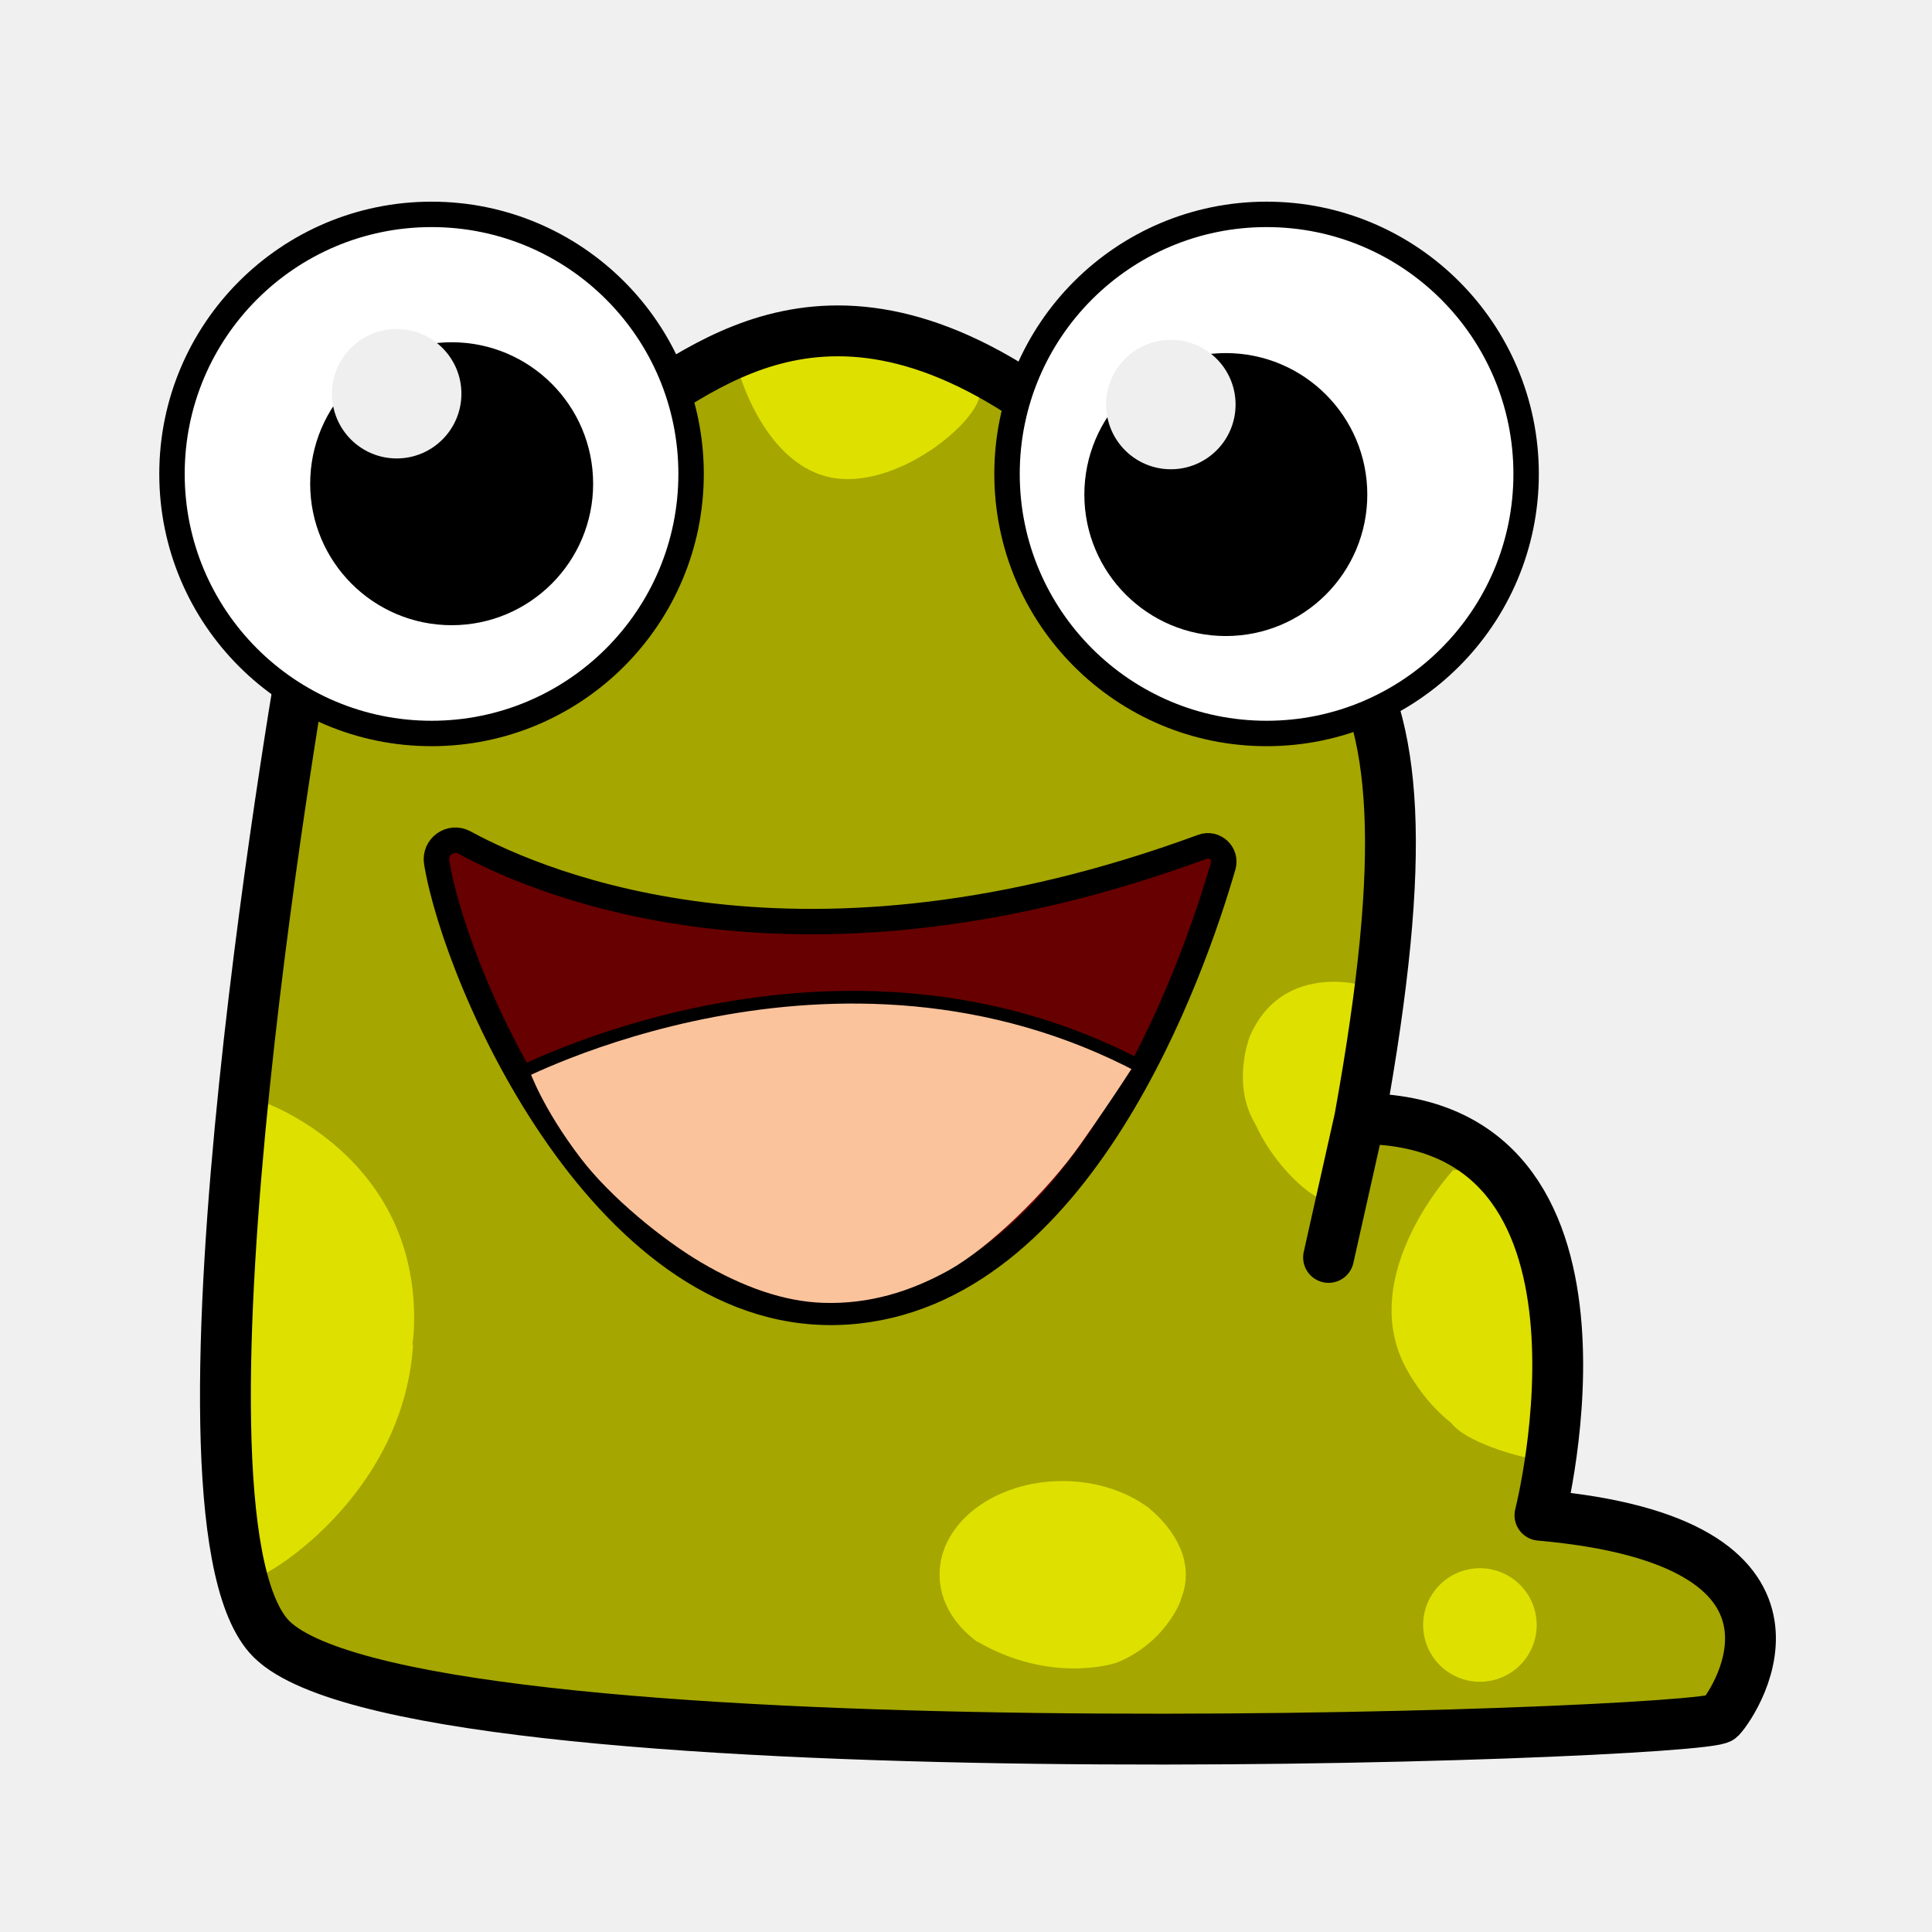
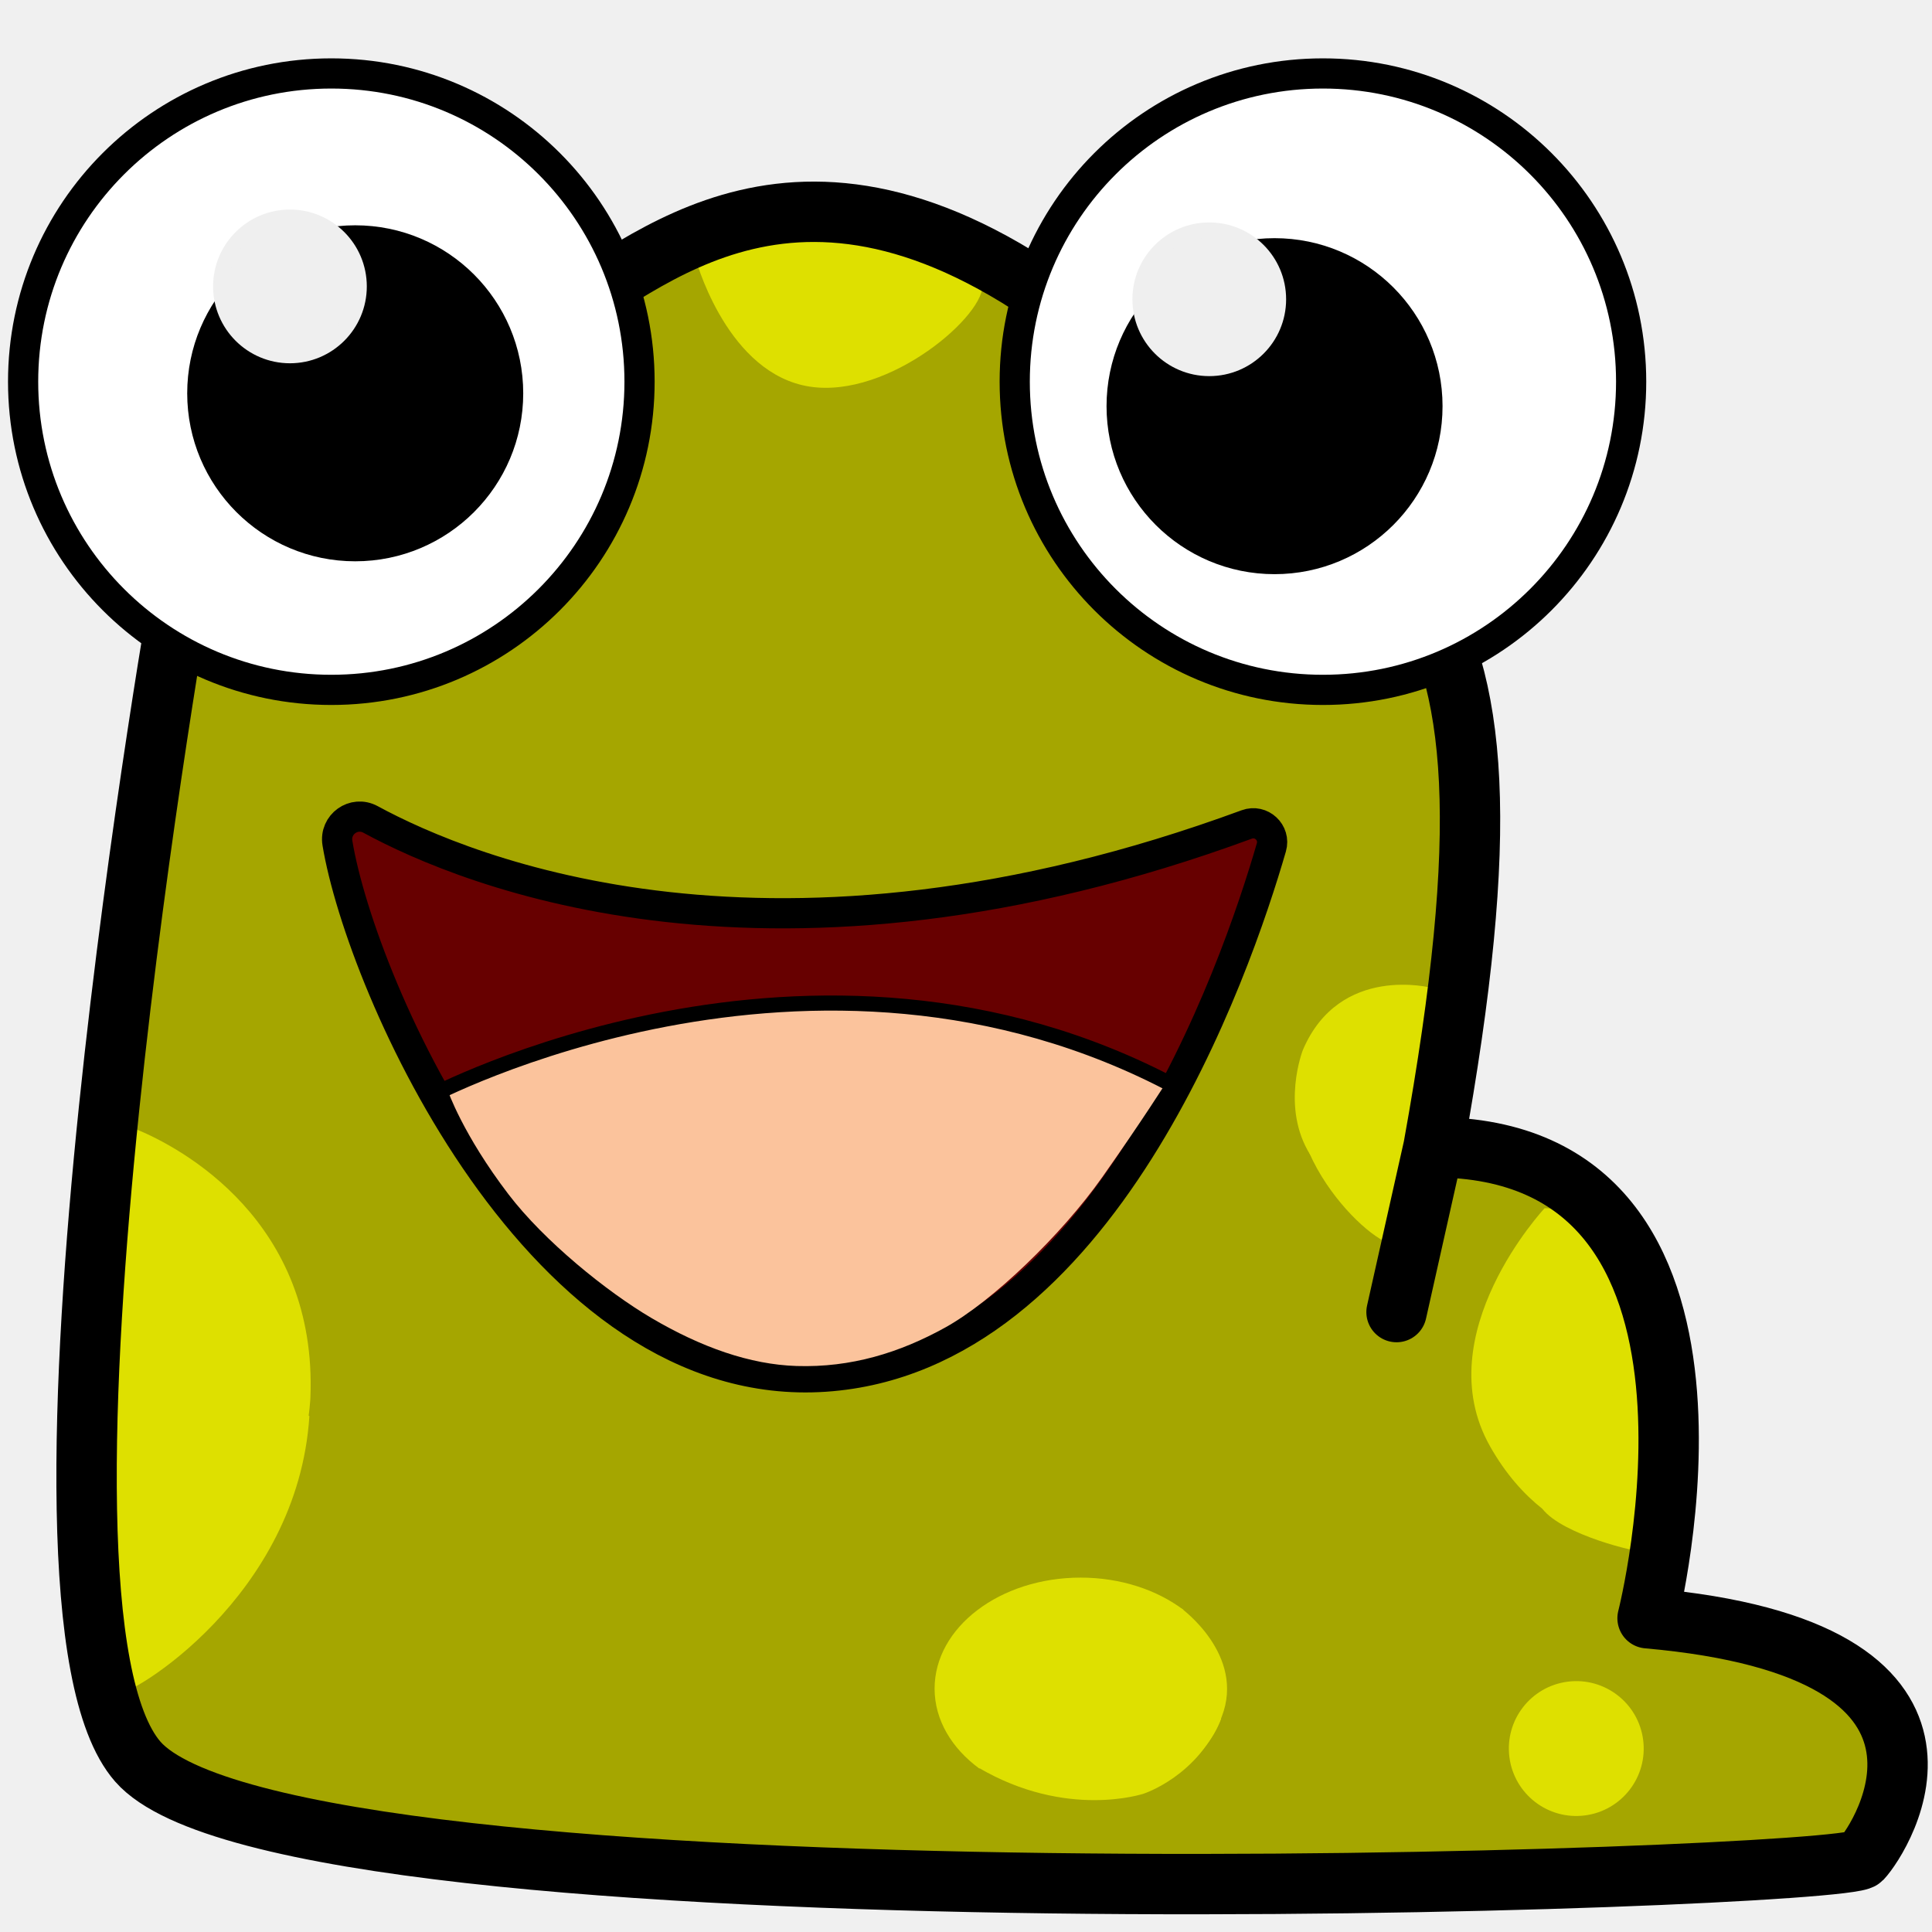
- <svg xmlns="http://www.w3.org/2000/svg" width="202.667" height="202.667" viewBox="0 0 202.667 202.667">
+ <svg xmlns="http://www.w3.org/2000/svg" width="170.667" height="170.667" viewBox="0 0 170.667 170.667">
  <defs>
    <clipPath id="slorg-body-clip">
      <path d="m 0,0 c -0.659,-2.936 2.354,10.503 2.354,10.503 7.64,42.243 -3.532,39.504 -23.381,54.771 -18.594,14.301 -28.807,3.453 -35.005,0.198 -3.857,-2.026 -24.416,-16.91 -24.416,-16.91 0,0 -12.17,-68.337 -3.039,-78.767 10.063,-11.494 112.897,-7.832 114.209,-6.442 1.312,1.388 9.348,13.869 -14.185,15.945 0,0 7.976,31.183 -14.183,31.205" transform="matrix(1.333333,0,0,-1.333333,123.4921,115.3471)" />
    </clipPath>
-     <linearGradient id="slorg-bg-gradient" gradientUnits="userSpaceOnUse" x1="-16" y1="-16" x2="186.667" y2="186.667">
+     <linearGradient id="slorg-bg-gradient" gradientUnits="userSpaceOnUse" x1="0" y1="0" x2="170.667" y2="170.667">
      <stop offset="0" stop-color="#a5a600" />
    </linearGradient>
  </defs>
-   <g transform="translate(16,16)">
-     <g clip-path="url(#slorg-body-clip)">
-       <rect x="-16" y="-16" width="202.667" height="202.667" fill="url(#slorg-bg-gradient)" />
-       <g fill="#dee000" opacity="1">
-         <path d="m 0,0 c 0.316,-2.447 -1.412,-4.687 -3.859,-5.002 -2.447,-0.316 -4.686,1.412 -5.002,3.858 -0.316,2.447 1.412,4.687 3.859,5.003 C -2.555,4.175 -0.316,2.447 0,0" transform="matrix(1.333333,0,0,-1.333333,145.1511,153.6999)" fill="#dee000" />
-         <path d="m 0,0 c 0,0 -7.802,-8.35 -3.621,-15.762 4.182,-7.413 11.017,-6.624 11.017,-6.624 0,0 3.248,22.217 -7.396,22.386" transform="matrix(1.333333,0,0,-1.333333,136.4453,106.7311)" fill="#dee000" />
-         <path d="m 0,0 c -1.135,-0.773 -8.623,6.099 -6.304,12.229 2.319,6.13 9.375,4.517 9.375,4.517 0,0 -0.335,-2.692 -1.414,-6.177 C 0.417,6.566 0.382,0.261 0,0" transform="matrix(1.333333,0,0,-1.333333,123.5045,109.8555)" fill="#dee000" />
-         <path d="m 0,0 c -0.205,0.878 -0.843,3.365 -1.852,3.665 -0.851,0.252 -0.851,1.236 -0.371,1.71 -1.749,1.322 -4.159,2.141 -6.821,2.141 -5.343,0 -9.674,-3.294 -9.674,-7.357 0,-2.081 1.141,-3.957 2.968,-5.295 0.16,0.169 0.382,0.289 0.682,0.295 1.376,0.027 2.804,0.217 4.138,-0.227 1.319,-0.44 2.549,-1.227 3.701,-1.996 3.608,0.521 6.504,2.564 7.492,5.217 C 0.219,-1.22 0.14,-0.6 0,0" transform="matrix(1.333333,0,0,-1.333333,107.5163,149.3828)" fill="#dee000" />
-         <path d="M 0,0 C 0.282,2.716 2.239,21.018 3.285,20.59 6.246,19.378 15.327,14.53 14.839,2.781 14.839,2.781 14.2,-12.614 0,-16.88 0,-16.88 -0.808,-7.779 0,0" transform="matrix(1.333333,0,0,-1.333333,7.634133,127.2005)" fill="#dee000" />
-         <path d="m 0,0 c 0,0 1.912,-7.293 7.109,-8.524 5.198,-1.232 11.862,4.319 11.946,6.561 0.047,1.238 -4.096,3.192 -8.933,3.999 C 5.567,2.796 1.616,1.856 0,0" transform="matrix(1.333333,0,0,-1.333333,61.38867,22.65827)" fill="#dee000" />
-         <path d="m 0,0 c 0,0 5.714,2.433 7.474,4.688 1.759,2.256 0.595,6.369 0.595,6.369 0,0 -6.117,1.627 -8.562,-4.113 0,0 -1.487,-3.801 0.493,-6.944" transform="matrix(1.333333,0,0,-1.333333,115.748,102.0143)" fill="#dee000" />
-         <path d="m 0,0 c 0,0 -12.864,7.211 -13.036,8.167 -0.172,0.956 -0.812,-26.473 0.178,-26.623 C -11.869,-18.606 -0.774,-11.981 0,0" transform="matrix(1.333333,0,0,-1.333333,27.33013,125.0964)" fill="#dee000" />
-         <path d="m 0,0 c 0,0 11.379,8.673 13.438,10.556 0,0 4.275,-3.085 2.687,-7.188 -1.513,-3.912 -5.167,-5.095 -5.167,-5.095 0,0 -5.092,-1.721 -10.958,1.727" transform="matrix(1.333333,0,0,-1.333333,86.42453,156.1432)" fill="#dee000" />
-         <path d="m 0,0 c 0,0 5.881,10.055 6.598,10.055 0.717,0 0.198,-12.745 0,-12.861 C 6.401,-2.921 1.337,-1.736 0,0" transform="matrix(1.333333,0,0,-1.333333,136.2527,133.2871)" fill="#dee000" />
-       </g>
+   <g clip-path="url(#slorg-body-clip)">
+     <rect x="0" y="0" width="170.667" height="170.667" fill="url(#slorg-bg-gradient)" />
+     <g fill="#dee000" opacity="1">
+       <path d="m 0,0 c 0.316,-2.447 -1.412,-4.687 -3.859,-5.002 -2.447,-0.316 -4.686,1.412 -5.002,3.858 -0.316,2.447 1.412,4.687 3.859,5.003 C -2.555,4.175 -0.316,2.447 0,0" transform="matrix(1.333333,0,0,-1.333333,145.1511,153.6999)" fill="#dee000" />
+       <path d="m 0,0 c 0,0 -7.802,-8.35 -3.621,-15.762 4.182,-7.413 11.017,-6.624 11.017,-6.624 0,0 3.248,22.217 -7.396,22.386" transform="matrix(1.333333,0,0,-1.333333,136.4453,106.7311)" fill="#dee000" />
+       <path d="m 0,0 c -1.135,-0.773 -8.623,6.099 -6.304,12.229 2.319,6.13 9.375,4.517 9.375,4.517 0,0 -0.335,-2.692 -1.414,-6.177 C 0.417,6.566 0.382,0.261 0,0" transform="matrix(1.333333,0,0,-1.333333,123.5045,109.8555)" fill="#dee000" />
+       <path d="m 0,0 c -0.205,0.878 -0.843,3.365 -1.852,3.665 -0.851,0.252 -0.851,1.236 -0.371,1.71 -1.749,1.322 -4.159,2.141 -6.821,2.141 -5.343,0 -9.674,-3.294 -9.674,-7.357 0,-2.081 1.141,-3.957 2.968,-5.295 0.16,0.169 0.382,0.289 0.682,0.295 1.376,0.027 2.804,0.217 4.138,-0.227 1.319,-0.44 2.549,-1.227 3.701,-1.996 3.608,0.521 6.504,2.564 7.492,5.217 C 0.219,-1.22 0.14,-0.6 0,0" transform="matrix(1.333333,0,0,-1.333333,107.5163,149.3828)" fill="#dee000" />
+       <path d="M 0,0 C 0.282,2.716 2.239,21.018 3.285,20.59 6.246,19.378 15.327,14.53 14.839,2.781 14.839,2.781 14.2,-12.614 0,-16.88 0,-16.88 -0.808,-7.779 0,0" transform="matrix(1.333333,0,0,-1.333333,7.634133,127.2005)" fill="#dee000" />
+       <path d="m 0,0 c 0,0 1.912,-7.293 7.109,-8.524 5.198,-1.232 11.862,4.319 11.946,6.561 0.047,1.238 -4.096,3.192 -8.933,3.999 C 5.567,2.796 1.616,1.856 0,0" transform="matrix(1.333333,0,0,-1.333333,61.38867,22.65827)" fill="#dee000" />
+       <path d="m 0,0 c 0,0 5.714,2.433 7.474,4.688 1.759,2.256 0.595,6.369 0.595,6.369 0,0 -6.117,1.627 -8.562,-4.113 0,0 -1.487,-3.801 0.493,-6.944" transform="matrix(1.333333,0,0,-1.333333,115.748,102.0143)" fill="#dee000" />
+       <path d="m 0,0 c 0,0 -12.864,7.211 -13.036,8.167 -0.172,0.956 -0.812,-26.473 0.178,-26.623 C -11.869,-18.606 -0.774,-11.981 0,0" transform="matrix(1.333333,0,0,-1.333333,27.33013,125.0964)" fill="#dee000" />
+       <path d="m 0,0 c 0,0 11.379,8.673 13.438,10.556 0,0 4.275,-3.085 2.687,-7.188 -1.513,-3.912 -5.167,-5.095 -5.167,-5.095 0,0 -5.092,-1.721 -10.958,1.727" transform="matrix(1.333333,0,0,-1.333333,86.42453,156.1432)" fill="#dee000" />
+       <path d="m 0,0 c 0,0 5.881,10.055 6.598,10.055 0.717,0 0.198,-12.745 0,-12.861 C 6.401,-2.921 1.337,-1.736 0,0" transform="matrix(1.333333,0,0,-1.333333,136.2527,133.2871)" fill="#dee000" />
    </g>
-     <path d="m 0,0 c -0.659,-2.936 2.354,10.503 2.354,10.503 7.64,42.243 -3.532,39.504 -23.381,54.771 -18.594,14.301 -28.807,3.453 -35.005,0.198 -3.857,-2.026 -24.416,-16.91 -24.416,-16.91 0,0 -12.17,-68.337 -3.039,-78.767 10.063,-11.494 112.897,-7.832 114.209,-6.442 1.312,1.388 9.348,13.869 -14.185,15.945 0,0 7.976,31.183 -14.183,31.205" transform="matrix(1.333333,0,0,-1.333333,123.4921,115.3471)" fill="none" stroke="#000000" stroke-width="4" stroke-linejoin="round" stroke-linecap="round" />
-     <path d="m 0,0 c 6.422,-3.491 26.687,-11.867 58.052,-0.333 0.96,0.353 1.916,-0.536 1.631,-1.519 -2.33,-8.05 -11.202,-33.822 -29.569,-35.067 -18.95,-1.286 -30.74,25.888 -32.307,35.35 C -2.399,-0.33 -1.104,0.6 0,0" transform="matrix(1.333333,0,0,-1.333333,32.73173,72.38613)" fill="#670000" stroke="#000000" stroke-width="2" stroke-linejoin="round" stroke-linecap="round" />
-     <path d="m 0,0 c 0,0 27.496,12.121 47.619,0.573 0,0 -1.558,-2.478 -4.264,-6.316 -2.706,-3.837 -7.284,-8.229 -10.392,-9.95 -3.023,-1.675 -6.244,-2.669 -9.86,-2.554 -3.083,0.099 -6.308,1.236 -9.608,3.178 C 10.512,-13.313 6.38,-9.964 4.019,-6.87 0.991,-2.903 0,0 0,0" transform="matrix(1.333333,0,0,-1.333333,39.55733,96.3392)" fill="#fbc39c" />
-     <path d="M 0,0 C 0,0 25.375,13.538 49.495,0.677" transform="matrix(1.333333,0,0,-1.333333,37.87173,96.9036)" fill="none" stroke="#000000" stroke-width="1" stroke-linejoin="round" stroke-linecap="round" />
-     <path d="m 0,0 c 0,-11.278 -9.143,-20.42 -20.42,-20.42 -11.278,0 -20.42,9.142 -20.42,20.42 0,11.278 9.142,20.42 20.42,20.42 C -9.143,20.42 0,11.278 0,0" transform="matrix(1.333333,0,0,-1.333333,56.4948,33.7148)" fill="#ffffff" stroke="#000000" stroke-width="2" stroke-linejoin="round" stroke-linecap="round" />
-     <path d="m 0,0 c 0,-11.278 -9.143,-20.42 -20.42,-20.42 -11.278,0 -20.42,9.142 -20.42,20.42 0,11.278 9.142,20.42 20.42,20.42 C -9.143,20.42 0,11.278 0,0" transform="matrix(1.333333,0,0,-1.333333,144.0905,33.7148)" fill="#ffffff" stroke="#000000" stroke-width="2" stroke-linejoin="round" stroke-linecap="round" />
-     <path d="m 0,0 c 0,-5.595 -4.536,-10.13 -10.131,-10.13 -5.595,0 -10.13,4.535 -10.13,10.13 0,5.595 4.535,10.131 10.13,10.131 C -4.536,10.131 0,5.595 0,0" transform="matrix(1.333333,0,0,-1.333333,126.0964,35.88027)" fill="#000000" stroke="#000000" stroke-width="2" stroke-linejoin="round" stroke-linecap="round" />
-     <path d="m 0,0 c 0,-2.536 -2.056,-4.591 -4.592,-4.591 -2.535,0 -4.592,2.055 -4.592,4.591 0,2.536 2.057,4.592 4.592,4.592 C -2.056,4.592 0,2.536 0,0" transform="matrix(1.333333,0,0,-1.333333,112.9453,26.43813)" fill="#efefef" stroke="#efefef" stroke-width="1" stroke-linejoin="round" stroke-linecap="round" />
-     <path d="m 0,0 c 0,-5.595 -4.536,-10.13 -10.131,-10.13 -5.595,0 -10.131,4.535 -10.131,10.13 0,5.595 4.536,10.131 10.131,10.131 C -4.536,10.131 0,5.595 0,0" transform="matrix(1.333333,0,0,-1.333333,44.88667,34.74347)" fill="#000000" stroke="#000000" stroke-width="2" stroke-linejoin="round" stroke-linecap="round" />
-     <path d="m 0,0 c 0,-2.536 -2.056,-4.592 -4.592,-4.592 -2.536,0 -4.592,2.056 -4.592,4.592 0,2.536 2.056,4.592 4.592,4.592 C -2.056,4.592 0,2.536 0,0" transform="matrix(1.333333,0,0,-1.333333,31.73573,25.30147)" fill="#efefef" stroke="#efefef" stroke-width="1" stroke-linejoin="round" stroke-linecap="round" />
  </g>
+   <path d="m 0,0 c -0.659,-2.936 2.354,10.503 2.354,10.503 7.64,42.243 -3.532,39.504 -23.381,54.771 -18.594,14.301 -28.807,3.453 -35.005,0.198 -3.857,-2.026 -24.416,-16.91 -24.416,-16.91 0,0 -12.17,-68.337 -3.039,-78.767 10.063,-11.494 112.897,-7.832 114.209,-6.442 1.312,1.388 9.348,13.869 -14.185,15.945 0,0 7.976,31.183 -14.183,31.205" transform="matrix(1.333333,0,0,-1.333333,123.4921,115.3471)" fill="none" stroke="#000000" stroke-width="4" stroke-linejoin="round" stroke-linecap="round" />
+   <path d="m 0,0 c 6.422,-3.491 26.687,-11.867 58.052,-0.333 0.96,0.353 1.916,-0.536 1.631,-1.519 -2.33,-8.05 -11.202,-33.822 -29.569,-35.067 -18.95,-1.286 -30.74,25.888 -32.307,35.35 C -2.399,-0.33 -1.104,0.6 0,0" transform="matrix(1.333333,0,0,-1.333333,32.73173,72.38613)" fill="#670000" stroke="#000000" stroke-width="2" stroke-linejoin="round" stroke-linecap="round" />
+   <path d="m 0,0 c 0,0 27.496,12.121 47.619,0.573 0,0 -1.558,-2.478 -4.264,-6.316 -2.706,-3.837 -7.284,-8.229 -10.392,-9.95 -3.023,-1.675 -6.244,-2.669 -9.86,-2.554 -3.083,0.099 -6.308,1.236 -9.608,3.178 C 10.512,-13.313 6.38,-9.964 4.019,-6.87 0.991,-2.903 0,0 0,0" transform="matrix(1.333333,0,0,-1.333333,39.55733,96.3392)" fill="#fbc39c" />
+   <path d="M 0,0 C 0,0 25.375,13.538 49.495,0.677" transform="matrix(1.333333,0,0,-1.333333,37.87173,96.9036)" fill="none" stroke="#000000" stroke-width="1" stroke-linejoin="round" stroke-linecap="round" />
+   <path d="m 0,0 c 0,-11.278 -9.143,-20.42 -20.42,-20.42 -11.278,0 -20.42,9.142 -20.42,20.42 0,11.278 9.142,20.42 20.42,20.42 C -9.143,20.42 0,11.278 0,0" transform="matrix(1.333333,0,0,-1.333333,56.4948,33.7148)" fill="#ffffff" stroke="#000000" stroke-width="2" stroke-linejoin="round" stroke-linecap="round" />
+   <path d="m 0,0 c 0,-11.278 -9.143,-20.42 -20.42,-20.42 -11.278,0 -20.42,9.142 -20.42,20.42 0,11.278 9.142,20.42 20.42,20.42 C -9.143,20.42 0,11.278 0,0" transform="matrix(1.333333,0,0,-1.333333,144.0905,33.7148)" fill="#ffffff" stroke="#000000" stroke-width="2" stroke-linejoin="round" stroke-linecap="round" />
+   <path d="m 0,0 c 0,-5.595 -4.536,-10.13 -10.131,-10.13 -5.595,0 -10.13,4.535 -10.13,10.13 0,5.595 4.535,10.131 10.13,10.131 C -4.536,10.131 0,5.595 0,0" transform="matrix(1.333333,0,0,-1.333333,126.0964,35.88027)" fill="#000000" stroke="#000000" stroke-width="2" stroke-linejoin="round" stroke-linecap="round" />
+   <path d="m 0,0 c 0,-2.536 -2.056,-4.591 -4.592,-4.591 -2.535,0 -4.592,2.055 -4.592,4.591 0,2.536 2.057,4.592 4.592,4.592 C -2.056,4.592 0,2.536 0,0" transform="matrix(1.333333,0,0,-1.333333,112.9453,26.43813)" fill="#efefef" stroke="#efefef" stroke-width="1" stroke-linejoin="round" stroke-linecap="round" />
+   <path d="m 0,0 c 0,-5.595 -4.536,-10.13 -10.131,-10.13 -5.595,0 -10.131,4.535 -10.131,10.13 0,5.595 4.536,10.131 10.131,10.131 C -4.536,10.131 0,5.595 0,0" transform="matrix(1.333333,0,0,-1.333333,44.88667,34.74347)" fill="#000000" stroke="#000000" stroke-width="2" stroke-linejoin="round" stroke-linecap="round" />
+   <path d="m 0,0 c 0,-2.536 -2.056,-4.592 -4.592,-4.592 -2.536,0 -4.592,2.056 -4.592,4.592 0,2.536 2.056,4.592 4.592,4.592 C -2.056,4.592 0,2.536 0,0" transform="matrix(1.333333,0,0,-1.333333,31.73573,25.30147)" fill="#efefef" stroke="#efefef" stroke-width="1" stroke-linejoin="round" stroke-linecap="round" />
</svg>
